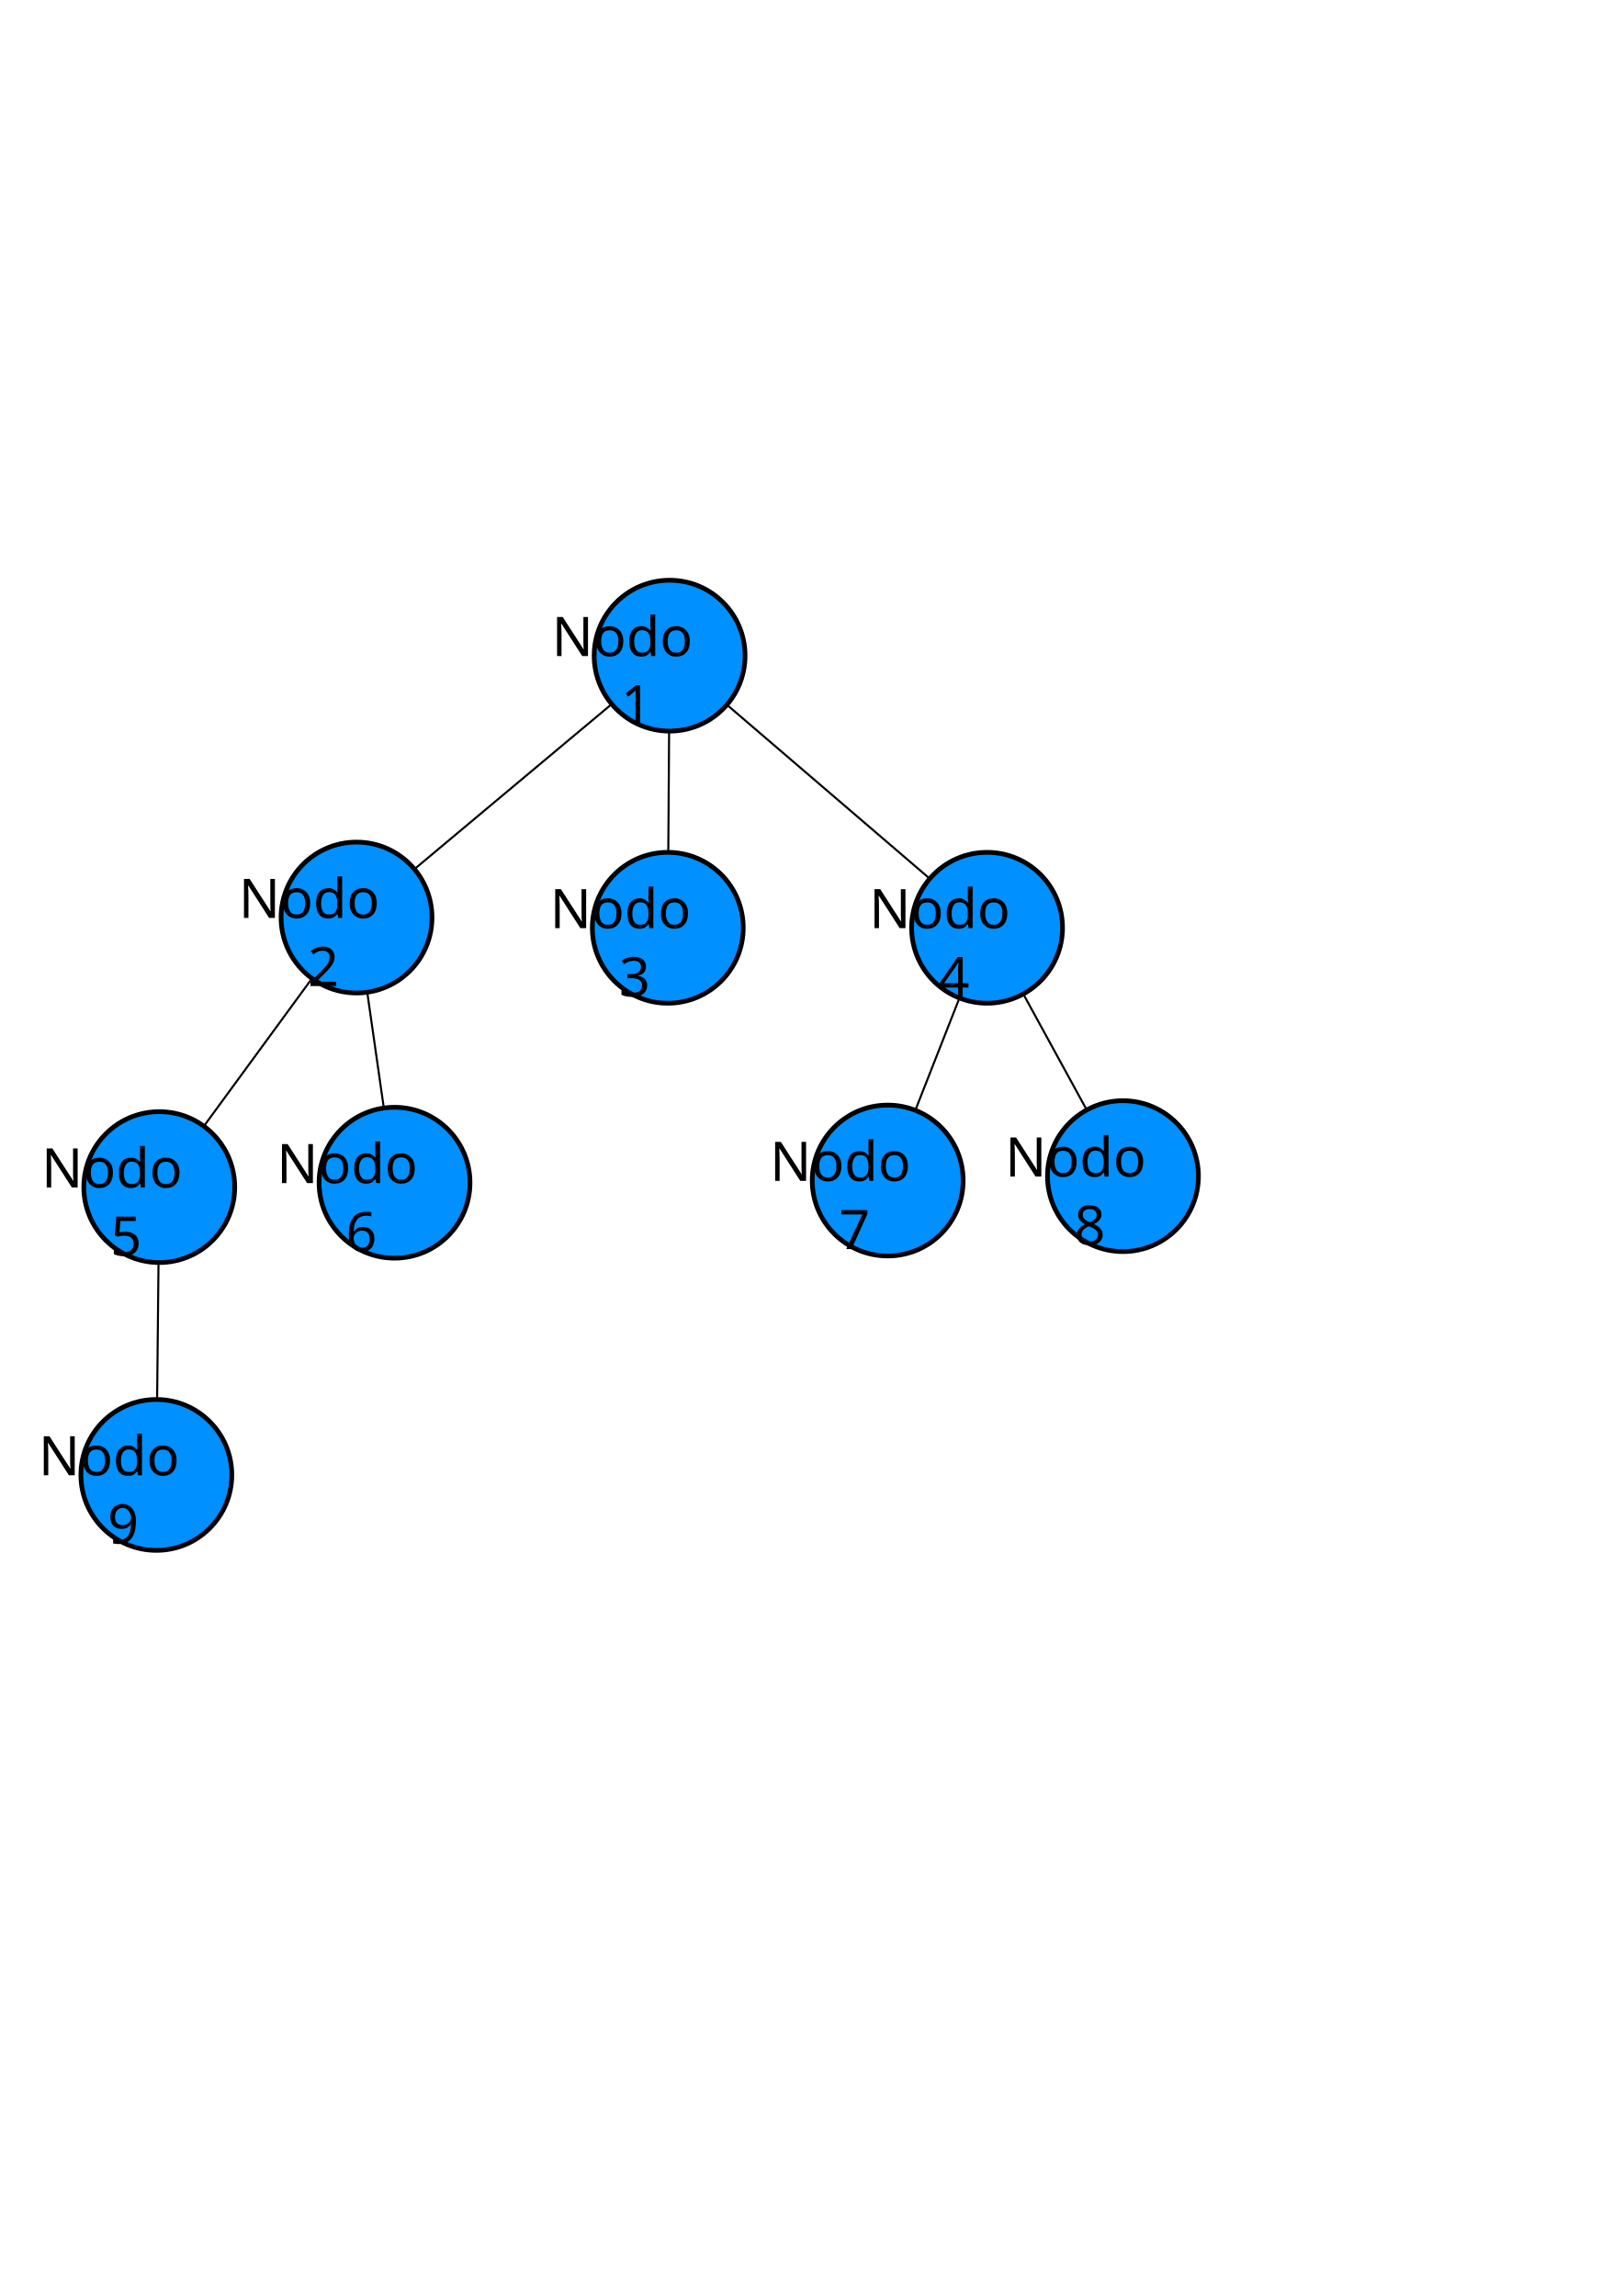
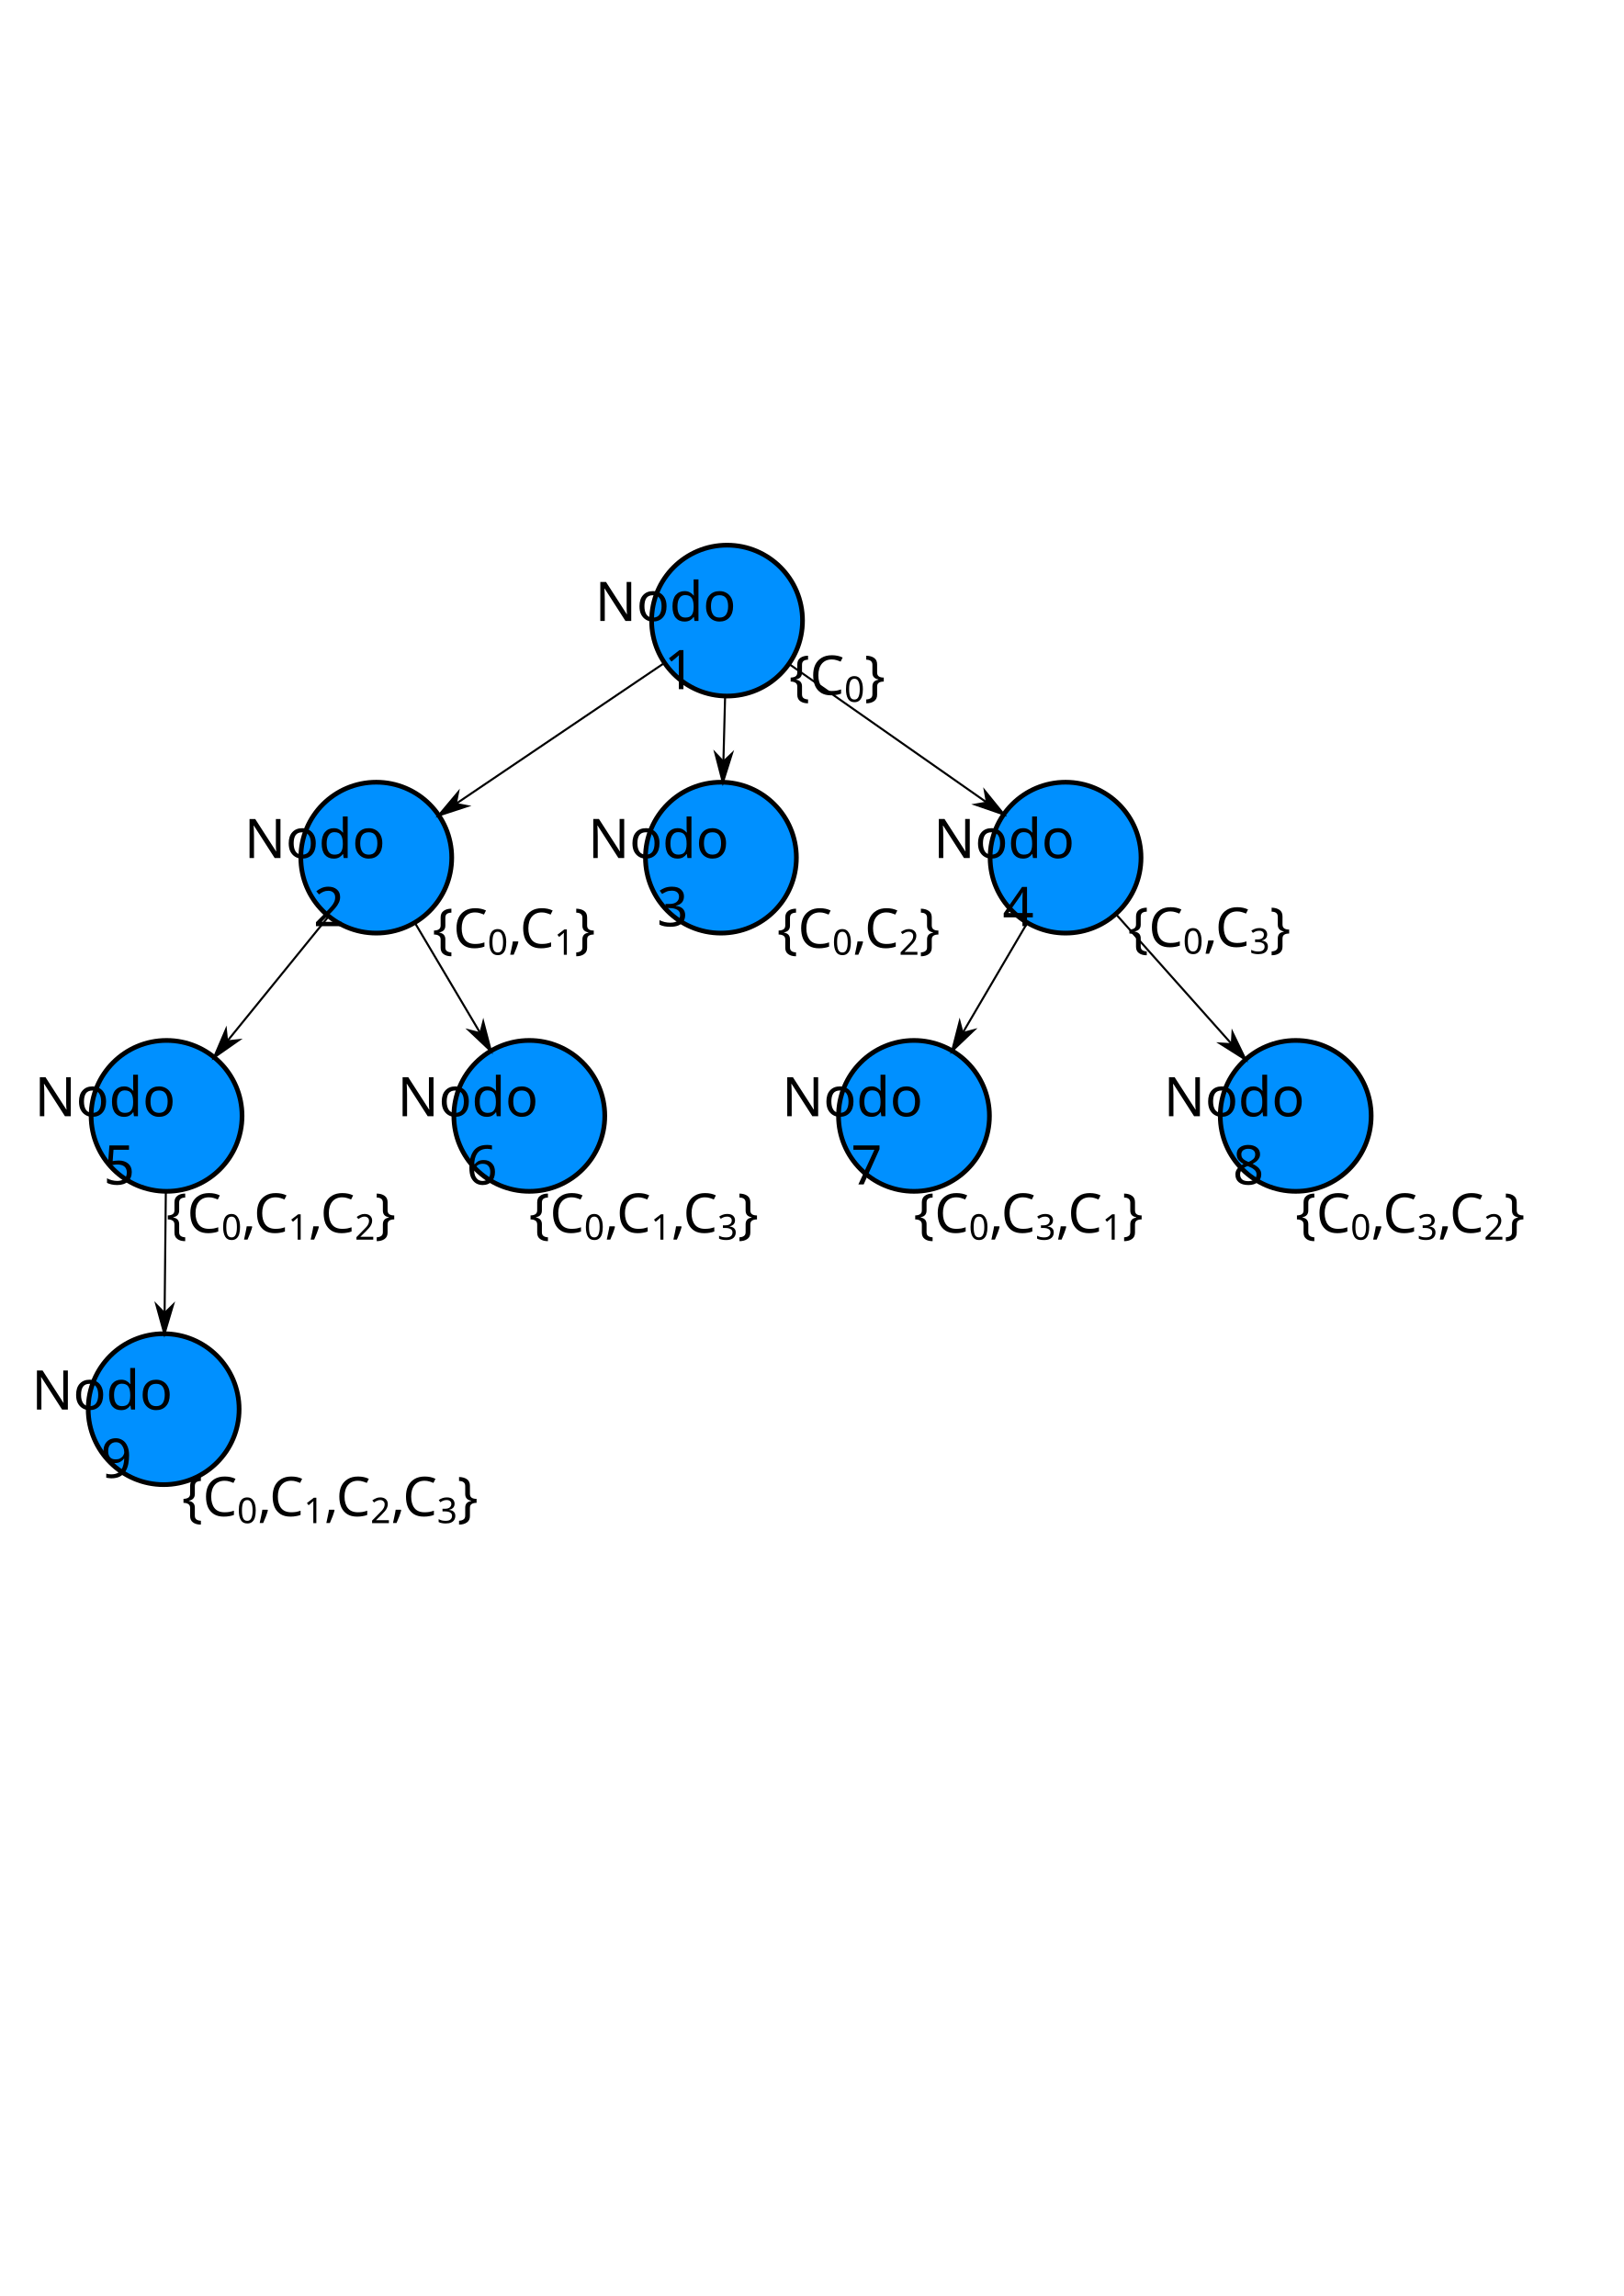
<svg xmlns="http://www.w3.org/2000/svg" width="210mm" height="297mm" viewBox="0 0 210 297" version="1.1" id="svg8">
-   <defs id="defs2" />
+   <defs id="defs2">
+     <marker style="overflow:visible;" id="marker6493" refX="0.0" refY="0.0" orient="auto">
+       <path transform="scale(0.8) rotate(180) translate(12.5,0)" style="fill-rule:evenodd;stroke:#000000;stroke-width:1pt;stroke-opacity:1;fill:#000000;fill-opacity:1" d="M 0.0,0.0 L 5.0,-5.0 L -12.5,0.0 L 5.0,5.0 L 0.0,0.0 z " id="path6491" />
+     </marker>
+     <marker orient="auto" refY="0.0" refX="0.0" id="marker6427" style="overflow:visible;">
+       <path id="path6425" d="M 0.0,0.0 L 5.0,-5.0 L -12.5,0.0 L 5.0,5.0 L 0.0,0.0 z " style="fill-rule:evenodd;stroke:#000000;stroke-width:1pt;stroke-opacity:1;fill:#000000;fill-opacity:1" transform="scale(0.8) rotate(180) translate(12.5,0)" />
+     </marker>
+     <marker style="overflow:visible;" id="marker6367" refX="0.0" refY="0.0" orient="auto">
+       <path transform="scale(0.8) rotate(180) translate(12.5,0)" style="fill-rule:evenodd;stroke:#000000;stroke-width:1pt;stroke-opacity:1;fill:#000000;fill-opacity:1" d="M 0.0,0.0 L 5.0,-5.0 L -12.5,0.0 L 5.0,5.0 L 0.0,0.0 z " id="path6365" />
+     </marker>
+     <marker orient="auto" refY="0.0" refX="0.0" id="marker6313" style="overflow:visible;">
+       <path id="path6311" d="M 0.0,0.0 L 5.0,-5.0 L -12.5,0.0 L 5.0,5.0 L 0.0,0.0 z " style="fill-rule:evenodd;stroke:#000000;stroke-width:1pt;stroke-opacity:1;fill:#000000;fill-opacity:1" transform="scale(0.8) rotate(180) translate(12.5,0)" />
+     </marker>
+     <marker style="overflow:visible;" id="marker6265" refX="0.0" refY="0.0" orient="auto">
+       <path transform="scale(0.8) rotate(180) translate(12.5,0)" style="fill-rule:evenodd;stroke:#000000;stroke-width:1pt;stroke-opacity:1;fill:#000000;fill-opacity:1" d="M 0.0,0.0 L 5.0,-5.0 L -12.5,0.0 L 5.0,5.0 L 0.0,0.0 z " id="path6263" />
+     </marker>
+     <marker orient="auto" refY="0.0" refX="0.0" id="marker6223" style="overflow:visible;">
+       <path id="path6221" d="M 0.0,0.0 L 5.0,-5.0 L -12.5,0.0 L 5.0,5.0 L 0.0,0.0 z " style="fill-rule:evenodd;stroke:#000000;stroke-width:1pt;stroke-opacity:1;fill:#000000;fill-opacity:1" transform="scale(0.8) rotate(180) translate(12.5,0)" />
+     </marker>
+     <marker style="overflow:visible;" id="marker6187" refX="0.0" refY="0.0" orient="auto">
+       <path transform="scale(0.8) rotate(180) translate(12.5,0)" style="fill-rule:evenodd;stroke:#000000;stroke-width:1pt;stroke-opacity:1;fill:#000000;fill-opacity:1" d="M 0.0,0.0 L 5.0,-5.0 L -12.5,0.0 L 5.0,5.0 L 0.0,0.0 z " id="path6185" />
+     </marker>
+     <marker orient="auto" refY="0.0" refX="0.0" id="Arrow1Lend" style="overflow:visible;">
+       <path id="path4759" d="M 0.0,0.0 L 5.0,-5.0 L -12.5,0.0 L 5.0,5.0 L 0.0,0.0 z " style="fill-rule:evenodd;stroke:#000000;stroke-width:1pt;stroke-opacity:1;fill:#000000;fill-opacity:1" transform="scale(0.8) rotate(180) translate(12.5,0)" />
+     </marker>
+   </defs>
  <g id="layer1">
-     <circle style="fill:#0090ff;fill-opacity:1;stroke:#000000;stroke-width:0.608;stroke-miterlimit:4;stroke-dasharray:none;stroke-opacity:1" id="path815" cx="86.604" cy="84.814" r="9.759" />
-     <text xml:space="preserve" style="font-style:normal;font-weight:normal;font-size:7.056px;line-height:1.25;font-family:sans-serif;letter-spacing:0px;word-spacing:0px;fill:#000000;fill-opacity:1;stroke:none;stroke-width:0.265" x="86.897" y="84.861" id="text819">
-       <tspan id="tspan817" x="86.897" y="84.861" style="text-align:center;text-anchor:middle;stroke-width:0.265">Nodo</tspan>
-       <tspan x="86.897" y="93.68" style="text-align:center;text-anchor:middle;stroke-width:0.265" id="tspan821">1</tspan>
+     <g id="g6043" transform="translate(7.42959,-4.535714)">
+       <circle r="9.759" cy="84.814" cx="86.604" id="path815" style="fill:#0090ff;fill-opacity:1;stroke:#000000;stroke-width:0.608;stroke-miterlimit:4;stroke-dasharray:none;stroke-opacity:1" />
+       <text id="text819" y="84.861" x="86.897" style="font-style:normal;font-weight:normal;font-size:7.056px;line-height:1.25;font-family:sans-serif;letter-spacing:0px;word-spacing:0px;fill:#000000;fill-opacity:1;stroke:none;stroke-width:0.265" xml:space="preserve">
+         <tspan style="text-align:center;text-anchor:middle;stroke-width:0.265" y="84.861" x="86.897" id="tspan817">Nodo</tspan>
+         <tspan id="tspan821" style="text-align:center;text-anchor:middle;stroke-width:0.265" y="93.68" x="86.897">1</tspan>
+       </text>
+     </g>
+     <g id="g6001" transform="translate(2.551339,-7.748517)">
+       <circle r="9.759" cy="118.69" cx="46.113" id="path815-3" style="fill:#0090ff;fill-opacity:1;stroke:#000000;stroke-width:0.608;stroke-miterlimit:4;stroke-dasharray:none;stroke-opacity:1" />
+       <text id="text819-6" y="118.737" x="46.406" style="font-style:normal;font-weight:normal;font-size:7.056px;line-height:1.25;font-family:sans-serif;letter-spacing:0px;word-spacing:0px;fill:#000000;fill-opacity:1;stroke:none;stroke-width:0.265" xml:space="preserve">
+         <tspan style="text-align:center;text-anchor:middle;stroke-width:0.265" y="118.737" x="46.406" id="tspan817-7">Nodo</tspan>
+         <tspan id="tspan821-5" style="text-align:center;text-anchor:middle;stroke-width:0.265" y="127.556" x="46.406">2</tspan>
+       </text>
+     </g>
+     <g id="g6007" transform="translate(6.753979,-9.071423)">
+       <circle r="9.759" cy="120.013" cx="86.486" id="path815-35" style="fill:#0090ff;fill-opacity:1;stroke:#000000;stroke-width:0.608;stroke-miterlimit:4;stroke-dasharray:none;stroke-opacity:1" />
+       <text id="text819-62" y="120.06" x="86.661" style="font-style:normal;font-weight:normal;font-size:7.056px;line-height:1.25;font-family:sans-serif;letter-spacing:0px;word-spacing:0px;fill:#000000;fill-opacity:1;stroke:none;stroke-width:0.265" xml:space="preserve">
+         <tspan style="text-align:center;text-anchor:middle;stroke-width:0.265" y="120.06" x="86.661" id="tspan817-9">Nodo</tspan>
+         <tspan id="tspan821-1" style="text-align:center;text-anchor:middle;stroke-width:0.265" y="128.879" x="86.661">3</tspan>
+       </text>
+     </g>
+     <g id="g6013" transform="translate(10.15345,-9.071423)">
+       <circle r="9.759" cy="120.013" cx="127.661" id="path815-2" style="fill:#0090ff;fill-opacity:1;stroke:#000000;stroke-width:0.608;stroke-miterlimit:4;stroke-dasharray:none;stroke-opacity:1" />
+       <text id="text819-7" y="120.06" x="127.955" style="font-style:normal;font-weight:normal;font-size:7.056px;line-height:1.25;font-family:sans-serif;letter-spacing:0px;word-spacing:0px;fill:#000000;fill-opacity:1;stroke:none;stroke-width:0.265" xml:space="preserve">
+         <tspan style="text-align:center;text-anchor:middle;stroke-width:0.265" y="120.06" x="127.955" id="tspan817-0">Nodo</tspan>
+         <tspan id="tspan821-9" style="text-align:center;text-anchor:middle;stroke-width:0.265" y="128.879" x="127.955">4</tspan>
+       </text>
+     </g>
+     <g id="g6031" transform="translate(0.9449408,-9.213174)">
+       <circle r="9.759" cy="153.558" cx="20.6" id="path815-36" style="fill:#0090ff;fill-opacity:1;stroke:#000000;stroke-width:0.608;stroke-miterlimit:4;stroke-dasharray:none;stroke-opacity:1" />
+       <text id="text819-0" y="153.605" x="20.893" style="font-style:normal;font-weight:normal;font-size:7.056px;line-height:1.25;font-family:sans-serif;letter-spacing:0px;word-spacing:0px;fill:#000000;fill-opacity:1;stroke:none;stroke-width:0.265" xml:space="preserve">
+         <tspan style="text-align:center;text-anchor:middle;stroke-width:0.265" y="153.605" x="20.893" id="tspan817-6">Nodo</tspan>
+         <tspan id="tspan821-2" style="text-align:center;text-anchor:middle;stroke-width:0.265" y="162.425" x="20.893">5</tspan>
+       </text>
+     </g>
+     <g id="g5995" transform="translate(17.43246,-8.646203)">
+       <circle r="9.759" cy="152.991" cx="51.027" id="path815-6" style="fill:#0090ff;fill-opacity:1;stroke:#000000;stroke-width:0.608;stroke-miterlimit:4;stroke-dasharray:none;stroke-opacity:1" />
+       <text id="text819-1" y="153.038" x="51.32" style="font-style:normal;font-weight:normal;font-size:7.056px;line-height:1.25;font-family:sans-serif;letter-spacing:0px;word-spacing:0px;fill:#000000;fill-opacity:1;stroke:none;stroke-width:0.265" xml:space="preserve">
+         <tspan style="text-align:center;text-anchor:middle;stroke-width:0.265" y="153.038" x="51.32" id="tspan817-8">Nodo</tspan>
+         <tspan id="tspan821-7" style="text-align:center;text-anchor:middle;stroke-width:0.265" y="161.858" x="51.32">6</tspan>
+       </text>
+     </g>
+     <g id="g6037" transform="translate(0.9449406,-8.504464)">
+       <circle r="9.759" cy="190.789" cx="20.222" id="path815-9" style="fill:#0090ff;fill-opacity:1;stroke:#000000;stroke-width:0.608;stroke-miterlimit:4;stroke-dasharray:none;stroke-opacity:1" />
+       <text id="text819-2" y="190.836" x="20.515" style="font-style:normal;font-weight:normal;font-size:7.056px;line-height:1.25;font-family:sans-serif;letter-spacing:0px;word-spacing:0px;fill:#000000;fill-opacity:1;stroke:none;stroke-width:0.265" xml:space="preserve">
+         <tspan style="text-align:center;text-anchor:middle;stroke-width:0.265" y="190.836" x="20.515" id="tspan817-02">Nodo</tspan>
+         <tspan id="tspan821-3" style="text-align:center;text-anchor:middle;stroke-width:0.265" y="199.655" x="20.515">9</tspan>
+       </text>
+     </g>
+     <g id="g6019" transform="translate(3.398395,-8.362725)">
+       <circle r="9.759" cy="152.708" cx="114.81" id="path815-36-7" style="fill:#0090ff;fill-opacity:1;stroke:#000000;stroke-width:0.608;stroke-miterlimit:4;stroke-dasharray:none;stroke-opacity:1" />
+       <text id="text819-0-5" y="152.755" x="115.103" style="font-style:normal;font-weight:normal;font-size:7.056px;line-height:1.25;font-family:sans-serif;letter-spacing:0px;word-spacing:0px;fill:#000000;fill-opacity:1;stroke:none;stroke-width:0.265" xml:space="preserve">
+         <tspan style="text-align:center;text-anchor:middle;stroke-width:0.265" y="152.755" x="115.103" id="tspan817-6-9">Nodo</tspan>
+         <tspan id="tspan821-2-2" style="text-align:center;text-anchor:middle;stroke-width:0.265" y="161.574" x="115.103">7</tspan>
+       </text>
+     </g>
+     <g id="g6025" transform="translate(22.34276,-7.795755)">
+       <circle r="9.759" cy="152.141" cx="145.237" id="path815-6-2" style="fill:#0090ff;fill-opacity:1;stroke:#000000;stroke-width:0.608;stroke-miterlimit:4;stroke-dasharray:none;stroke-opacity:1" />
+       <text id="text819-1-8" y="152.188" x="145.53" style="font-style:normal;font-weight:normal;font-size:7.056px;line-height:1.25;font-family:sans-serif;letter-spacing:0px;word-spacing:0px;fill:#000000;fill-opacity:1;stroke:none;stroke-width:0.265" xml:space="preserve">
+         <tspan style="text-align:center;text-anchor:middle;stroke-width:0.265" y="152.188" x="145.53" id="tspan817-8-9">Nodo</tspan>
+         <tspan id="tspan821-7-7" style="text-align:center;text-anchor:middle;stroke-width:0.265" y="161.007" x="145.53">8</tspan>
+       </text>
+     </g>
+     <text xml:space="preserve" style="font-style:normal;font-weight:normal;font-size:7.056px;line-height:1.25;font-family:sans-serif;letter-spacing:0px;word-spacing:0px;fill:#000000;fill-opacity:1;stroke:none;stroke-width:0.265" x="102.054" y="89.869" id="text5926">
+       <tspan id="tspan5924" x="102.054" y="89.869" style="stroke-width:0.265">{C<tspan style="font-size:65%;baseline-shift:sub" id="tspan6149">0</tspan>}</tspan>
    </text>
-     <circle style="fill:#0090ff;fill-opacity:1;stroke:#000000;stroke-width:0.608;stroke-miterlimit:4;stroke-dasharray:none;stroke-opacity:1" id="path815-3" cx="46.113" cy="118.69" r="9.759" />
-     <text xml:space="preserve" style="font-style:normal;font-weight:normal;font-size:7.056px;line-height:1.25;font-family:sans-serif;letter-spacing:0px;word-spacing:0px;fill:#000000;fill-opacity:1;stroke:none;stroke-width:0.265" x="46.406" y="118.737" id="text819-6">
-       <tspan id="tspan817-7" x="46.406" y="118.737" style="text-align:center;text-anchor:middle;stroke-width:0.265">Nodo</tspan>
-       <tspan x="46.406" y="127.556" style="text-align:center;text-anchor:middle;stroke-width:0.265" id="tspan821-5">2</tspan>
+     <text xml:space="preserve" style="font-style:normal;font-weight:normal;font-size:7.056px;line-height:1.25;font-family:sans-serif;letter-spacing:0px;word-spacing:0px;fill:#000000;fill-opacity:1;stroke:none;stroke-width:0.265" x="55.926" y="122.59" id="text5926-0">
+       <tspan id="tspan5924-6" x="55.926" y="122.59" style="stroke-width:0.265">{C<tspan style="font-size:65%;baseline-shift:sub" id="tspan6147">0</tspan>,C<tspan style="font-size:65%;baseline-shift:sub" id="tspan6145">1</tspan>}</tspan>
    </text>
-     <circle style="fill:#0090ff;fill-opacity:1;stroke:#000000;stroke-width:0.608;stroke-miterlimit:4;stroke-dasharray:none;stroke-opacity:1" id="path815-35" cx="86.368" cy="120.013" r="9.759" />
-     <text xml:space="preserve" style="font-style:normal;font-weight:normal;font-size:7.056px;line-height:1.25;font-family:sans-serif;letter-spacing:0px;word-spacing:0px;fill:#000000;fill-opacity:1;stroke:none;stroke-width:0.265" x="86.661" y="120.06" id="text819-62">
-       <tspan id="tspan817-9" x="86.661" y="120.06" style="text-align:center;text-anchor:middle;stroke-width:0.265">Nodo</tspan>
-       <tspan x="86.661" y="128.879" style="text-align:center;text-anchor:middle;stroke-width:0.265" id="tspan821-1">3</tspan>
+     <text xml:space="preserve" style="font-style:normal;font-weight:normal;font-size:7.056px;line-height:1.25;font-family:sans-serif;letter-spacing:0px;word-spacing:0px;fill:#000000;fill-opacity:1;stroke:none;stroke-width:0.265" x="100.501" y="122.59" id="text5926-0-6">
+       <tspan id="tspan5924-6-1" x="100.501" y="122.59" style="stroke-width:0.265">{C<tspan style="font-size:65%;baseline-shift:sub" id="tspan6143">0</tspan>,C<tspan style="font-size:65%;baseline-shift:sub" id="tspan6141">2</tspan>}</tspan>
    </text>
-     <circle style="fill:#0090ff;fill-opacity:1;stroke:#000000;stroke-width:0.608;stroke-miterlimit:4;stroke-dasharray:none;stroke-opacity:1" id="path815-2" cx="127.661" cy="120.013" r="9.759" />
-     <text xml:space="preserve" style="font-style:normal;font-weight:normal;font-size:7.056px;line-height:1.25;font-family:sans-serif;letter-spacing:0px;word-spacing:0px;fill:#000000;fill-opacity:1;stroke:none;stroke-width:0.265" x="127.955" y="120.06" id="text819-7">
-       <tspan id="tspan817-0" x="127.955" y="120.06" style="text-align:center;text-anchor:middle;stroke-width:0.265">Nodo</tspan>
-       <tspan x="127.955" y="128.879" style="text-align:center;text-anchor:middle;stroke-width:0.265" id="tspan821-9">4</tspan>
+     <text xml:space="preserve" style="font-style:normal;font-weight:normal;font-size:7.056px;line-height:1.25;font-family:sans-serif;letter-spacing:0px;word-spacing:0px;fill:#000000;fill-opacity:1;stroke:none;stroke-width:0.265" x="145.862" y="122.46" id="text5926-0-9">
+       <tspan id="tspan5924-6-2" x="145.862" y="122.46" style="stroke-width:0.265">{C<tspan style="font-size:65%;baseline-shift:sub" id="tspan6139">0</tspan>,C<tspan style="font-size:65%;baseline-shift:sub" id="tspan6137">3</tspan>}</tspan>
    </text>
-     <circle style="fill:#0090ff;fill-opacity:1;stroke:#000000;stroke-width:0.608;stroke-miterlimit:4;stroke-dasharray:none;stroke-opacity:1" id="path815-36" cx="20.6" cy="153.558" r="9.759" />
-     <text xml:space="preserve" style="font-style:normal;font-weight:normal;font-size:7.056px;line-height:1.25;font-family:sans-serif;letter-spacing:0px;word-spacing:0px;fill:#000000;fill-opacity:1;stroke:none;stroke-width:0.265" x="20.893" y="153.605" id="text819-0">
-       <tspan id="tspan817-6" x="20.893" y="153.605" style="text-align:center;text-anchor:middle;stroke-width:0.265">Nodo</tspan>
-       <tspan x="20.893" y="162.425" style="text-align:center;text-anchor:middle;stroke-width:0.265" id="tspan821-2">5</tspan>
+     <text xml:space="preserve" style="font-style:normal;font-weight:normal;font-size:7.056px;line-height:1.25;font-family:sans-serif;letter-spacing:0px;word-spacing:0px;fill:#000000;fill-opacity:1;stroke:none;stroke-width:0.265" x="21.501" y="159.443" id="text5926-0-3">
+       <tspan id="tspan5924-6-7" x="21.501" y="159.443" style="stroke-width:0.265">{C<tspan style="font-size:65%;baseline-shift:sub" id="tspan6113">0</tspan>,C<tspan style="font-size:65%;baseline-shift:sub" id="tspan6115">1</tspan>,C<tspan style="font-size:65%;baseline-shift:sub" id="tspan6117">2</tspan>}</tspan>
    </text>
-     <circle style="fill:#0090ff;fill-opacity:1;stroke:#000000;stroke-width:0.608;stroke-miterlimit:4;stroke-dasharray:none;stroke-opacity:1" id="path815-6" cx="51.027" cy="152.991" r="9.759" />
-     <text xml:space="preserve" style="font-style:normal;font-weight:normal;font-size:7.056px;line-height:1.25;font-family:sans-serif;letter-spacing:0px;word-spacing:0px;fill:#000000;fill-opacity:1;stroke:none;stroke-width:0.265" x="51.32" y="153.038" id="text819-1">
-       <tspan id="tspan817-8" x="51.32" y="153.038" style="text-align:center;text-anchor:middle;stroke-width:0.265">Nodo</tspan>
-       <tspan x="51.32" y="161.858" style="text-align:center;text-anchor:middle;stroke-width:0.265" id="tspan821-7">6</tspan>
+     <text xml:space="preserve" style="font-style:normal;font-weight:normal;font-size:7.056px;line-height:1.25;font-family:sans-serif;letter-spacing:0px;word-spacing:0px;fill:#000000;fill-opacity:1;stroke:none;stroke-width:0.265" x="68.416" y="159.443" id="text5926-0-5">
+       <tspan id="tspan5924-6-9" x="68.416" y="159.443" style="stroke-width:0.265">{C<tspan style="font-size:65%;baseline-shift:sub" id="tspan6119">0</tspan>,C<tspan style="font-size:65%;baseline-shift:sub" id="tspan6121">1</tspan>,C<tspan style="font-size:65%;baseline-shift:sub" id="tspan6123">3</tspan>}</tspan>
    </text>
-     <circle style="fill:#0090ff;fill-opacity:1;stroke:#000000;stroke-width:0.608;stroke-miterlimit:4;stroke-dasharray:none;stroke-opacity:1" id="path815-9" cx="20.222" cy="190.789" r="9.759" />
-     <text xml:space="preserve" style="font-style:normal;font-weight:normal;font-size:7.056px;line-height:1.25;font-family:sans-serif;letter-spacing:0px;word-spacing:0px;fill:#000000;fill-opacity:1;stroke:none;stroke-width:0.265" x="20.515" y="190.836" id="text819-2">
-       <tspan id="tspan817-02" x="20.515" y="190.836" style="text-align:center;text-anchor:middle;stroke-width:0.265">Nodo</tspan>
-       <tspan x="20.515" y="199.655" style="text-align:center;text-anchor:middle;stroke-width:0.265" id="tspan821-3">9</tspan>
+     <text xml:space="preserve" style="font-style:normal;font-weight:normal;font-size:7.056px;line-height:1.25;font-family:sans-serif;letter-spacing:0px;word-spacing:0px;fill:#000000;fill-opacity:1;stroke:none;stroke-width:0.265" x="118.165" y="159.443" id="text5926-0-2">
+       <tspan id="tspan5924-6-28" x="118.165" y="159.443" style="stroke-width:0.265">{C<tspan style="font-size:65%;baseline-shift:sub" id="tspan6125">0</tspan>,C<tspan style="font-size:65%;baseline-shift:sub" id="tspan6127">3</tspan>,C<tspan style="font-size:65%;baseline-shift:sub" id="tspan6129">1</tspan>}</tspan>
    </text>
-     <circle style="fill:#0090ff;fill-opacity:1;stroke:#000000;stroke-width:0.608;stroke-miterlimit:4;stroke-dasharray:none;stroke-opacity:1" id="path815-36-7" cx="114.81" cy="152.708" r="9.759" />
-     <text xml:space="preserve" style="font-style:normal;font-weight:normal;font-size:7.056px;line-height:1.25;font-family:sans-serif;letter-spacing:0px;word-spacing:0px;fill:#000000;fill-opacity:1;stroke:none;stroke-width:0.265" x="115.103" y="152.755" id="text819-0-5">
-       <tspan id="tspan817-6-9" x="115.103" y="152.755" style="text-align:center;text-anchor:middle;stroke-width:0.265">Nodo</tspan>
-       <tspan x="115.103" y="161.574" style="text-align:center;text-anchor:middle;stroke-width:0.265" id="tspan821-2-2">7</tspan>
+     <text xml:space="preserve" style="font-style:normal;font-weight:normal;font-size:7.056px;line-height:1.25;font-family:sans-serif;letter-spacing:0px;word-spacing:0px;fill:#000000;fill-opacity:1;stroke:none;stroke-width:0.265" x="167.537" y="159.443" id="text5926-0-97">
+       <tspan id="tspan5924-6-3" x="167.537" y="159.443" style="stroke-width:0.265">{C<tspan style="font-size:65%;baseline-shift:sub" id="tspan6131">0</tspan>,C<tspan style="font-size:65%;baseline-shift:sub" id="tspan6133">3</tspan>,C<tspan style="font-size:65%;baseline-shift:sub" id="tspan6135">2</tspan>}</tspan>
    </text>
-     <circle style="fill:#0090ff;fill-opacity:1;stroke:#000000;stroke-width:0.608;stroke-miterlimit:4;stroke-dasharray:none;stroke-opacity:1" id="path815-6-2" cx="145.237" cy="152.141" r="9.759" />
-     <text xml:space="preserve" style="font-style:normal;font-weight:normal;font-size:7.056px;line-height:1.25;font-family:sans-serif;letter-spacing:0px;word-spacing:0px;fill:#000000;fill-opacity:1;stroke:none;stroke-width:0.265" x="145.53" y="152.188" id="text819-1-8">
-       <tspan id="tspan817-8-9" x="145.53" y="152.188" style="text-align:center;text-anchor:middle;stroke-width:0.265">Nodo</tspan>
-       <tspan x="145.53" y="161.007" style="text-align:center;text-anchor:middle;stroke-width:0.265" id="tspan821-7-7">8</tspan>
+     <text xml:space="preserve" style="font-style:normal;font-weight:normal;font-size:7.056px;line-height:1.25;font-family:sans-serif;letter-spacing:0px;word-spacing:0px;fill:#000000;fill-opacity:1;stroke:none;stroke-width:0.265" x="23.528" y="196.106" id="text5926-0-3-6">
+       <tspan id="tspan5924-6-7-1" x="23.528" y="196.106" style="stroke-width:0.265">{C<tspan style="font-size:65%;baseline-shift:sub" id="tspan6111">0</tspan>,C<tspan style="font-size:65%;baseline-shift:sub" id="tspan6109">1</tspan>,C<tspan style="font-size:65%;baseline-shift:sub" id="tspan6107">2</tspan>,C<tspan style="font-size:65%;baseline-shift:sub" id="tspan6105">3</tspan>}</tspan>
    </text>
-     <path style="fill:none;fill-rule:evenodd;stroke:#000000;stroke-width:0.265px;stroke-linecap:butt;stroke-linejoin:miter;stroke-opacity:1" d="M 79.119,91.076 53.598,112.428" id="path943" />
-     <path style="fill:none;fill-rule:evenodd;stroke:#000000;stroke-width:0.265px;stroke-linecap:butt;stroke-linejoin:miter;stroke-opacity:1" d="M 40.351,126.565 26.362,145.683" id="path945" />
-     <path style="fill:none;fill-rule:evenodd;stroke:#000000;stroke-width:0.265px;stroke-linecap:butt;stroke-linejoin:miter;stroke-opacity:1" d="m 47.497,128.35 2.146,14.981" id="path947" />
-     <path style="fill:none;fill-rule:evenodd;stroke:#000000;stroke-width:0.265px;stroke-linecap:butt;stroke-linejoin:miter;stroke-opacity:1" d="m 20.501,163.316 -0.18,17.714" id="path949" />
-     <path style="fill:none;fill-rule:evenodd;stroke:#000000;stroke-width:0.265px;stroke-linecap:butt;stroke-linejoin:miter;stroke-opacity:1" d="M 86.538,94.572 86.433,110.254" id="path951" />
-     <path style="fill:none;fill-rule:evenodd;stroke:#000000;stroke-width:0.265px;stroke-linecap:butt;stroke-linejoin:miter;stroke-opacity:1" d="M 94.012,91.165 120.253,113.661" id="path953" />
-     <path style="fill:none;fill-rule:evenodd;stroke:#000000;stroke-width:0.265px;stroke-linecap:butt;stroke-linejoin:miter;stroke-opacity:1" d="m 124.092,129.095 -5.711,14.531" id="path955" />
-     <path style="fill:none;fill-rule:evenodd;stroke:#000000;stroke-width:0.265px;stroke-linecap:butt;stroke-linejoin:miter;stroke-opacity:1" d="m 132.345,128.574 8.209,15.005" id="path959" />
+     <path style="fill:none;fill-rule:evenodd;stroke:#000000;stroke-width:0.265px;stroke-linecap:butt;stroke-linejoin:miter;stroke-opacity:1;marker-end:url(#Arrow1Lend)" d="M 85.948,85.742 56.75,105.477" id="path6155" />
+     <path style="fill:none;fill-rule:evenodd;stroke:#000000;stroke-width:0.265px;stroke-linecap:butt;stroke-linejoin:miter;stroke-opacity:1;marker-end:url(#marker6187)" d="M 93.781,90.033 93.492,101.186" id="path6177" />
+     <path style="fill:none;fill-rule:evenodd;stroke:#000000;stroke-width:0.265px;stroke-linecap:butt;stroke-linejoin:miter;stroke-opacity:1;marker-end:url(#marker6223)" d="m 102.027,85.876 27.795,19.467" id="path6213" />
+     <path style="fill:none;fill-rule:evenodd;stroke:#000000;stroke-width:0.265px;stroke-linecap:butt;stroke-linejoin:miter;stroke-opacity:1;marker-end:url(#marker6265)" d="M 42.514,118.517 27.695,136.769" id="path6255" />
+     <path style="fill:none;fill-rule:evenodd;stroke:#000000;stroke-width:0.265px;stroke-linecap:butt;stroke-linejoin:miter;stroke-opacity:1;marker-end:url(#marker6313)" d="m 53.639,119.336 9.845,16.613" id="path6303" />
+     <path style="fill:none;fill-rule:evenodd;stroke:#000000;stroke-width:0.265px;stroke-linecap:butt;stroke-linejoin:miter;stroke-opacity:1;marker-end:url(#marker6367)" d="m 132.875,119.357 -9.727,16.572" id="path6357" />
+     <path style="fill:none;fill-rule:evenodd;stroke:#000000;stroke-width:0.265px;stroke-linecap:butt;stroke-linejoin:miter;stroke-opacity:1;marker-end:url(#marker6427)" d="m 144.307,118.227 16.781,18.832" id="path6417" />
+     <path style="fill:none;fill-rule:evenodd;stroke:#000000;stroke-width:0.265px;stroke-linecap:butt;stroke-linejoin:miter;stroke-opacity:1;marker-end:url(#marker6493)" d="m 21.447,154.103 -0.184,18.423" id="path6483" />
  </g>
</svg>
